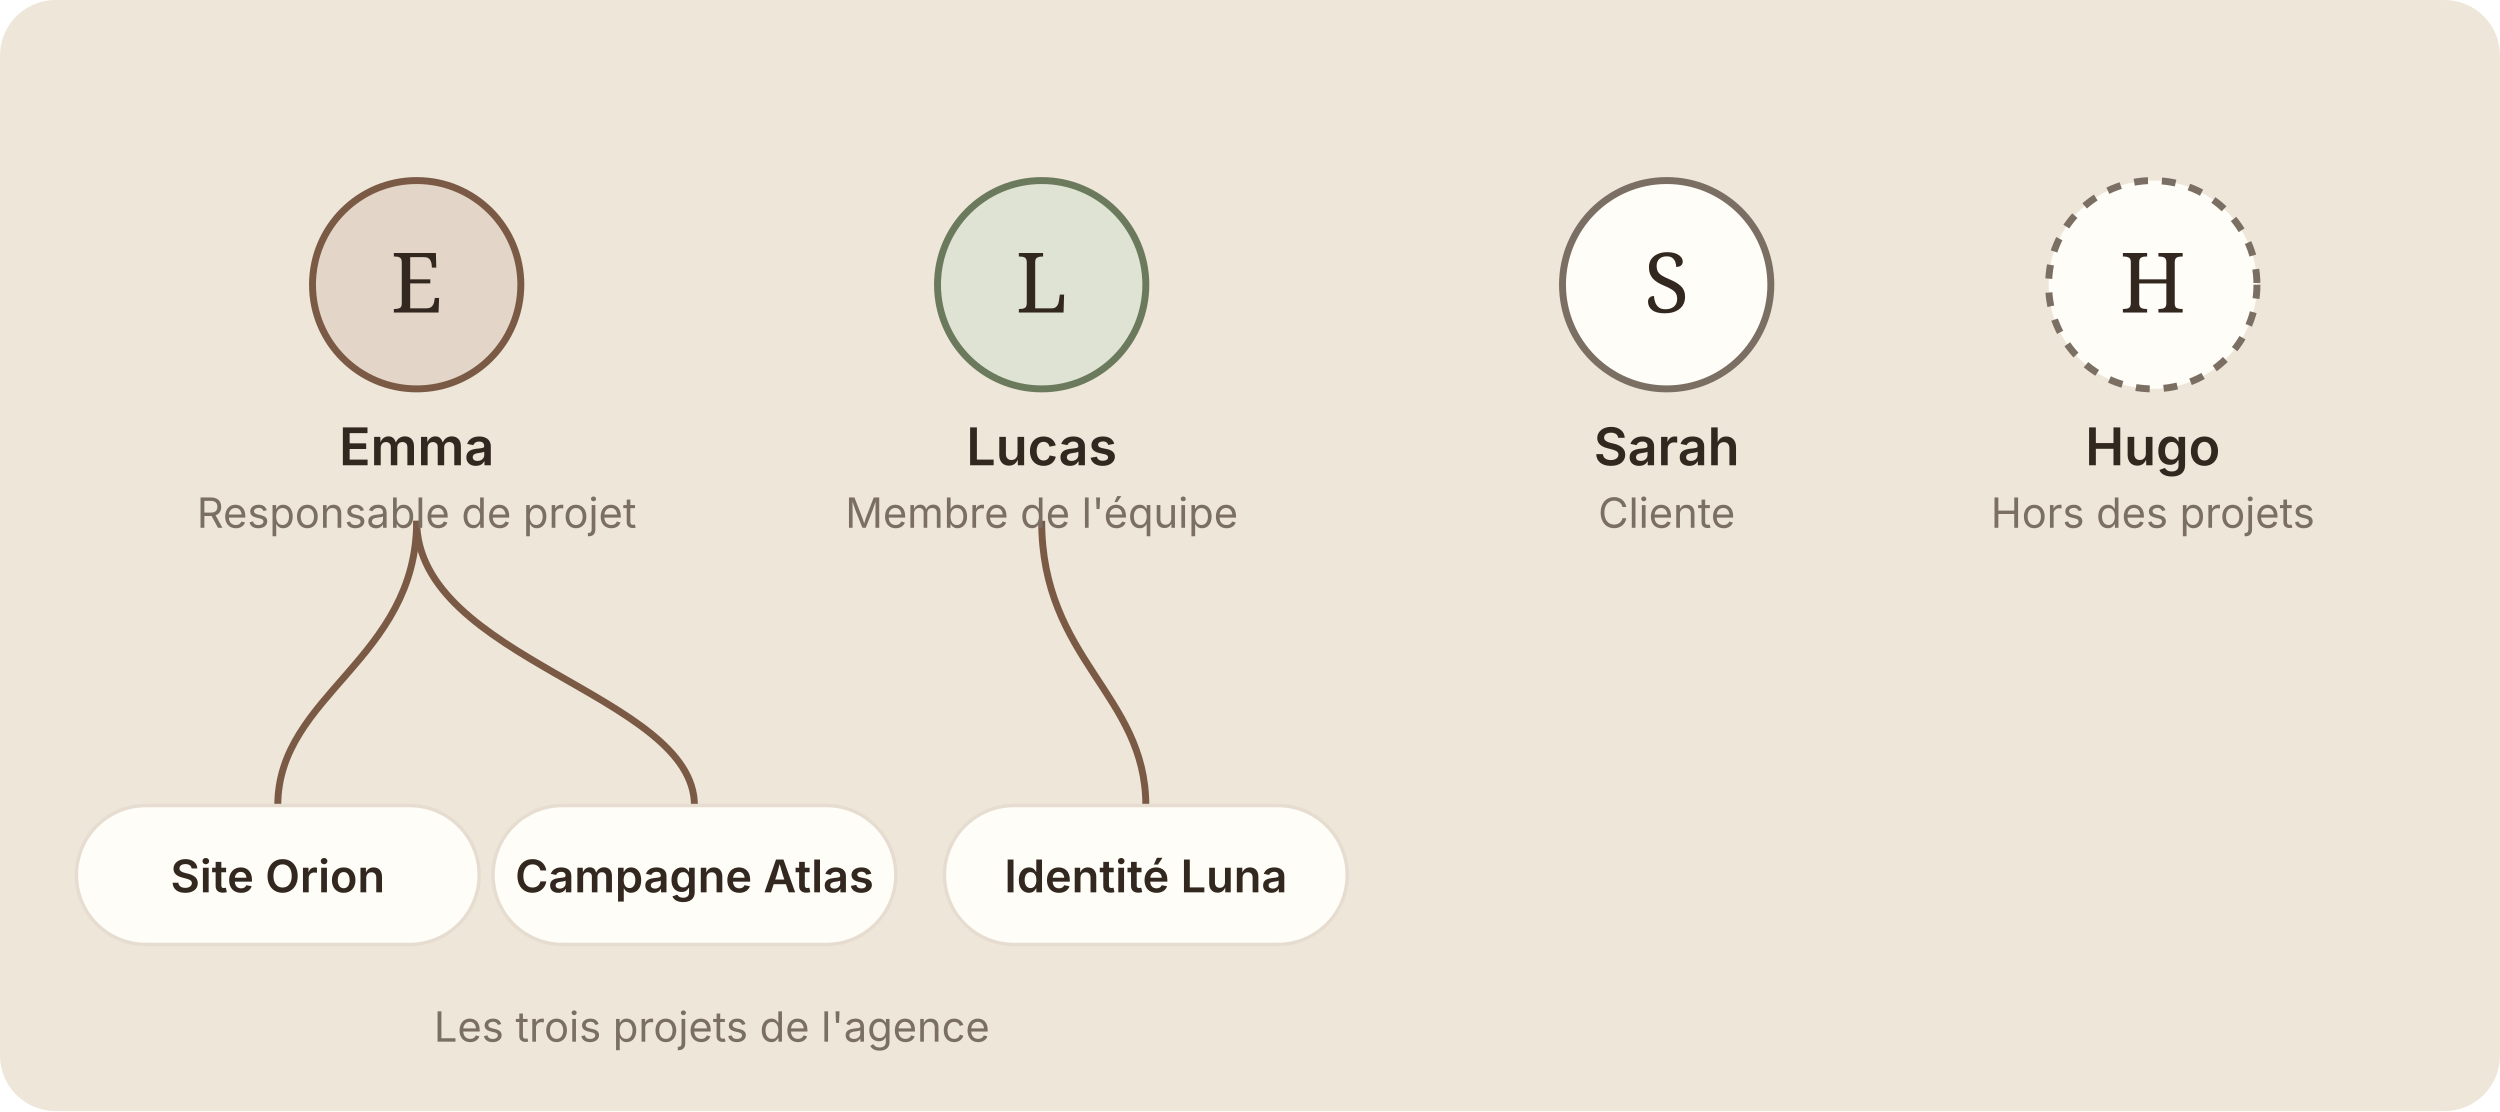
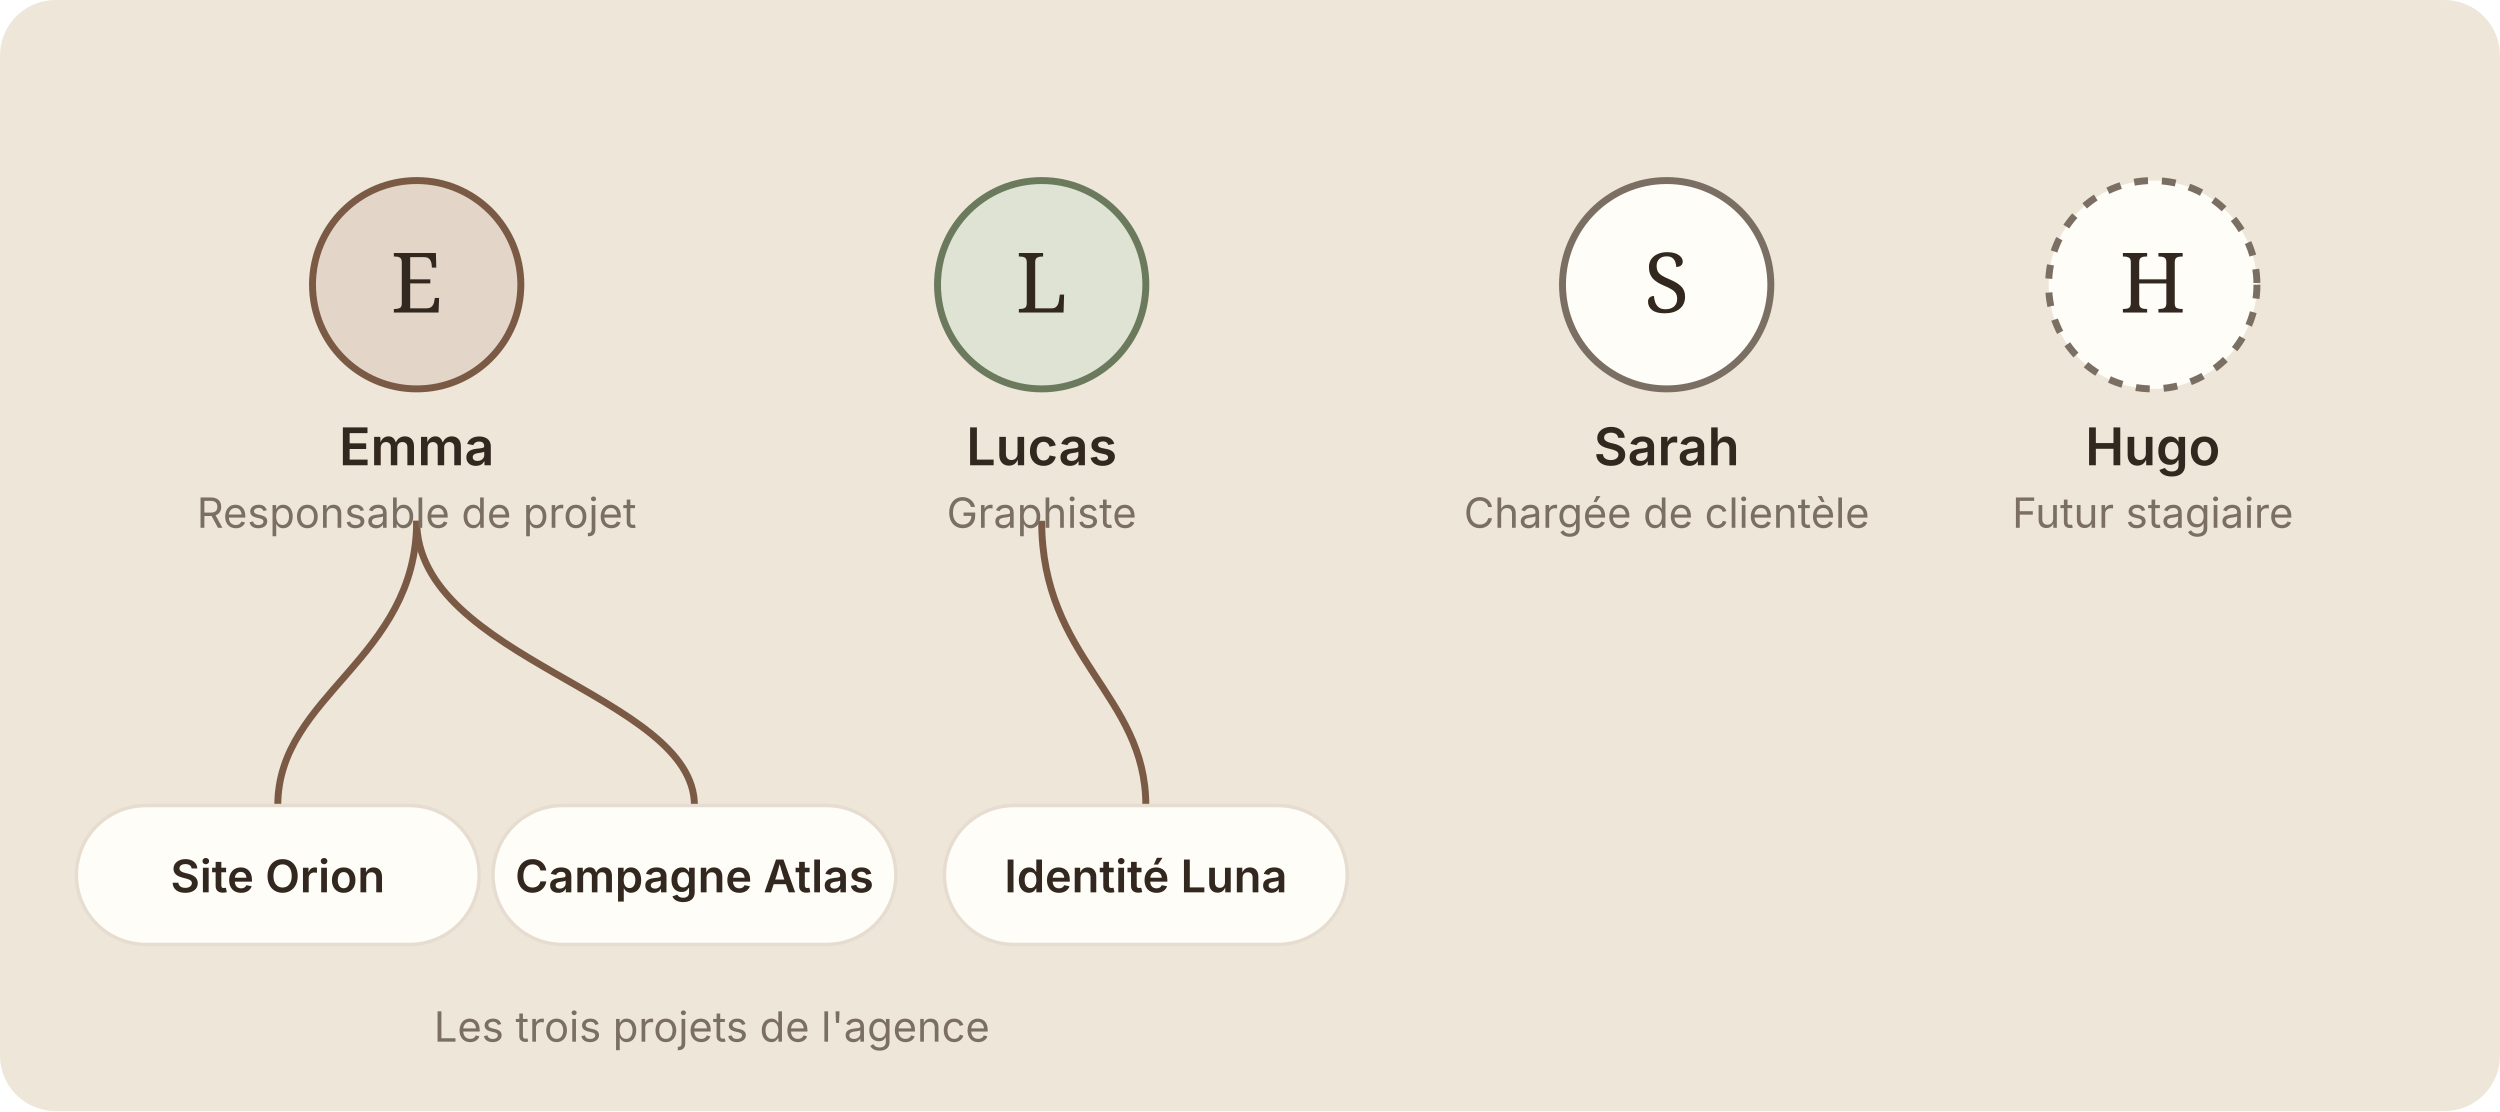
<svg xmlns="http://www.w3.org/2000/svg" viewBox="0 0 720 320" font-family="Inter, system-ui, sans-serif">
  <rect width="720" height="320" rx="16" fill="#eee6d9" />
  <g stroke="#7a5a45" stroke-width="2" fill="none">
    <path d="M120 150 C120 190 80 200 80 232" />
    <path d="M120 150 C120 190 200 200 200 232" />
    <path d="M300 150 C300 190 330 200 330 232" />
  </g>
  <g text-anchor="middle">
    <circle cx="120" cy="82" r="30" fill="#e3d6c8" stroke="#7a5a45" stroke-width="2" />
    <text x="120" y="90" font-family="Playfair Display, Georgia, serif" font-size="24" fill="#33281f">E</text>
    <text x="120" y="134" font-size="15" font-weight="600" fill="#33281f">Emma</text>
    <text x="120" y="152" font-size="12" fill="#7b6f63">Responsable de projet</text>
    <circle cx="300" cy="82" r="30" fill="#dee3d3" stroke="#6b7a5c" stroke-width="2" />
    <text x="300" y="90" font-family="Playfair Display, Georgia, serif" font-size="24" fill="#33281f">L</text>
    <text x="300" y="134" font-size="15" font-weight="600" fill="#33281f">Lucas</text>
-     <text x="300" y="152" font-size="12" fill="#7b6f63">Membre de l'équipe</text>
+     <text x="300" y="152" font-size="12" fill="#7b6f63">Graphiste</text>
    <circle cx="480" cy="82" r="30" fill="#fffdf8" stroke="#7b6f63" stroke-width="2" />
    <text x="480" y="90" font-family="Playfair Display, Georgia, serif" font-size="24" fill="#33281f">S</text>
    <text x="480" y="134" font-size="15" font-weight="600" fill="#33281f">Sarah</text>
-     <text x="480" y="152" font-size="12" fill="#7b6f63">Cliente</text>
+     <text x="480" y="152" font-size="12" fill="#7b6f63">Chargée de clientèle</text>
    <circle cx="620" cy="82" r="30" fill="#fffdf8" stroke="#7b6f63" stroke-width="2" stroke-dasharray="4 4" />
    <text x="620" y="90" font-family="Playfair Display, Georgia, serif" font-size="24" fill="#33281f">H</text>
    <text x="620" y="134" font-size="15" font-weight="600" fill="#33281f">Hugo</text>
-     <text x="620" y="152" font-size="12" fill="#7b6f63">Hors des projets</text>
+     <text x="620" y="152" font-size="12" fill="#7b6f63">Futur stagiaire</text>
  </g>
  <g text-anchor="middle" font-size="13" font-weight="600" fill="#33281f">
    <rect x="22" y="232" width="116" height="40" rx="20" fill="#fffdf8" stroke="#e6ddd0" />
    <text x="80" y="257">Site Orion</text>
    <rect x="142" y="232" width="116" height="40" rx="20" fill="#fffdf8" stroke="#e6ddd0" />
    <text x="200" y="257">Campagne Atlas</text>
    <rect x="272" y="232" width="116" height="40" rx="20" fill="#fffdf8" stroke="#e6ddd0" />
    <text x="330" y="257">Identité Luna</text>
  </g>
  <text x="205" y="300" text-anchor="middle" font-size="12" fill="#7b6f63">Les trois projets de l'agence</text>
</svg>
